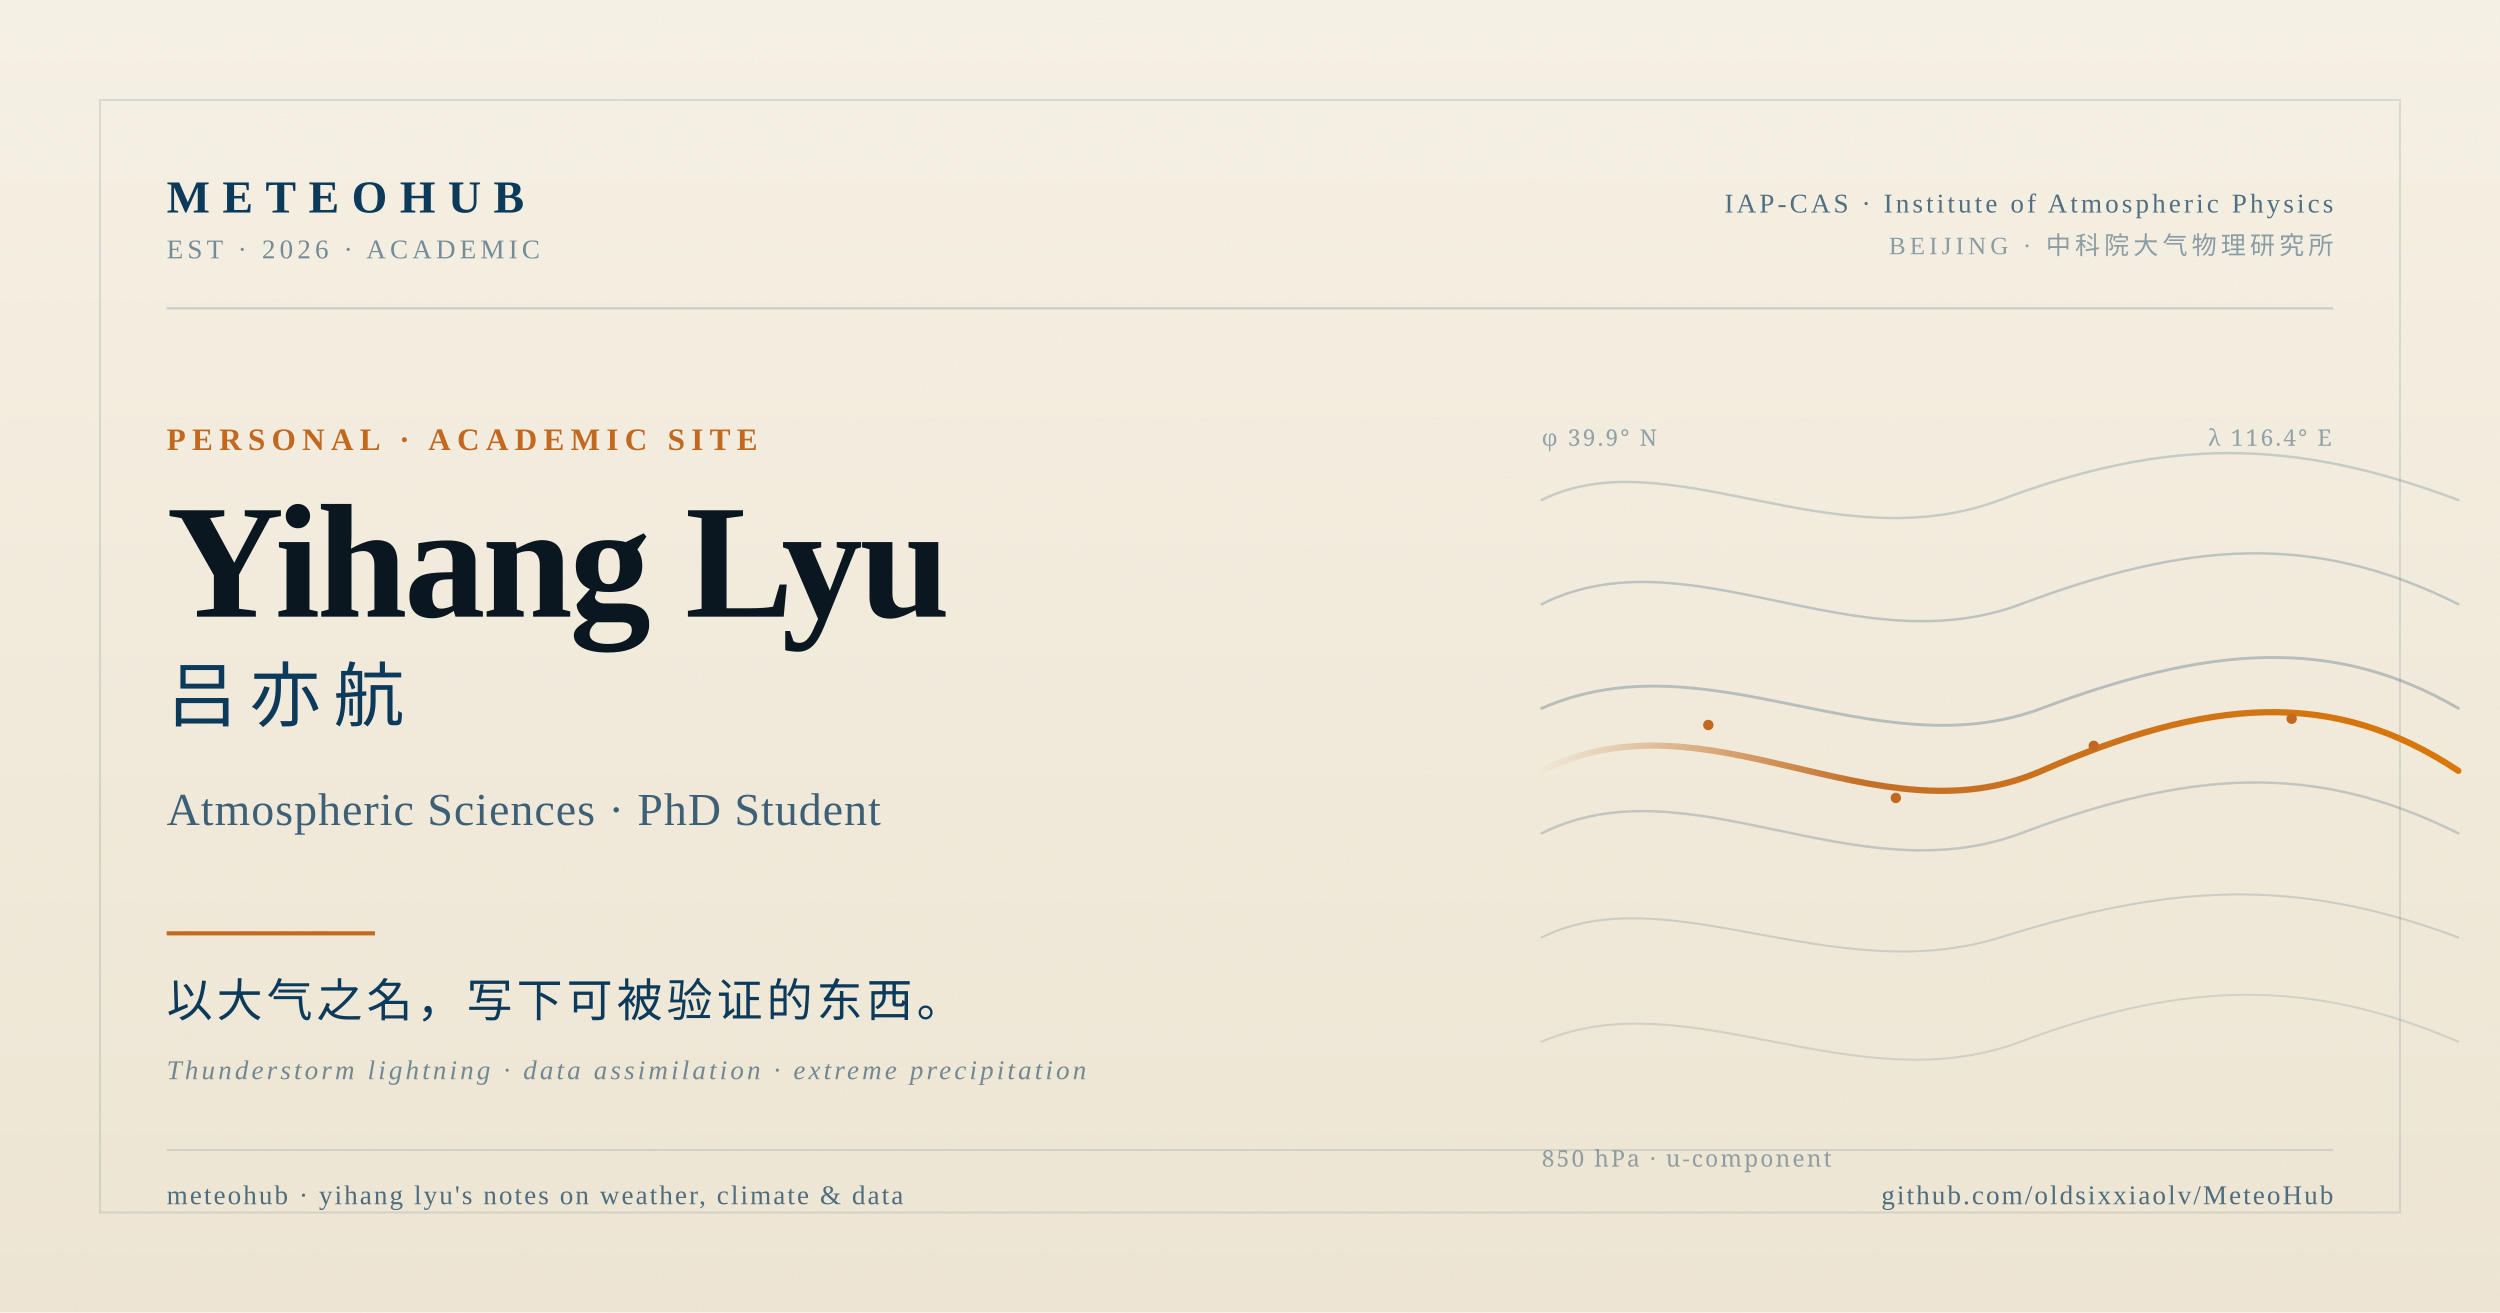
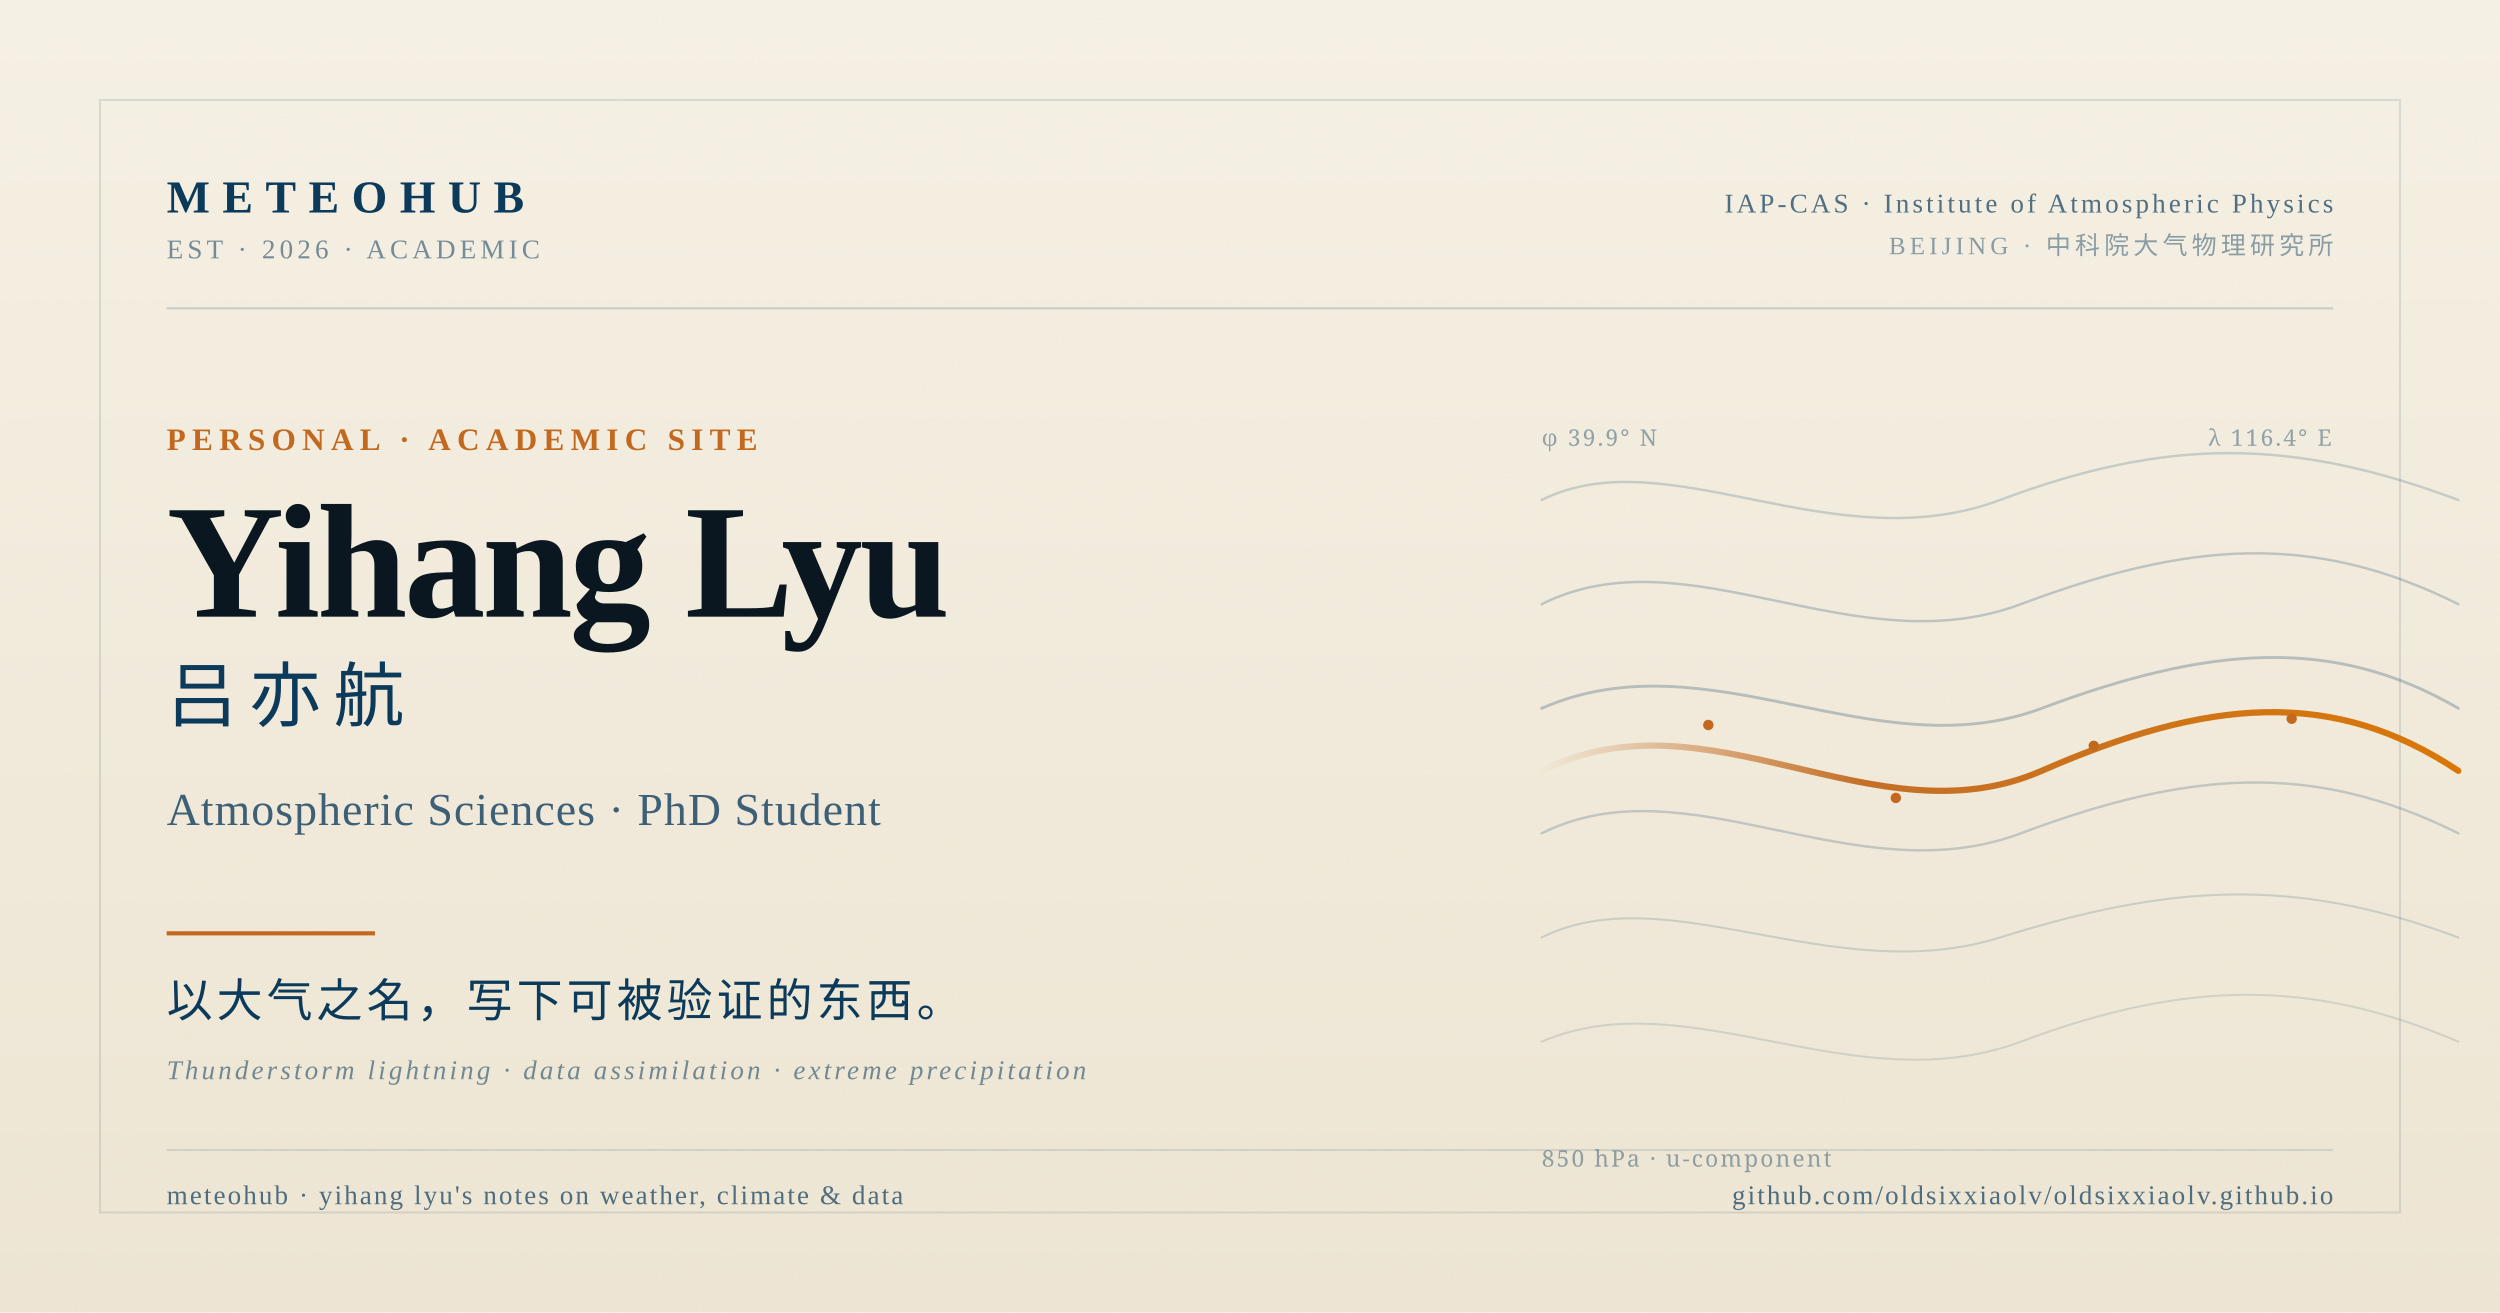
<svg xmlns="http://www.w3.org/2000/svg" viewBox="0 0 1200 630" width="1200" height="630" role="img" aria-label="MeteoHub — Yihang Lyu, Atmospheric Sciences. 以大气之名，写下可被验证的东西。">
  <defs>
    <filter id="paper" x="0" y="0" width="100%" height="100%">
      <feTurbulence type="fractalNoise" baseFrequency="0.85" numOctaves="2" seed="7" stitchTiles="stitch" />
      <feColorMatrix values="0 0 0 0 0.27                              0 0 0 0 0.22                              0 0 0 0 0.16                              0 0 0 0.045 0" />
      <feComposite in2="SourceGraphic" operator="in" />
    </filter>
    <linearGradient id="paperGrad" x1="0" y1="0" x2="0" y2="1">
      <stop offset="0%" stop-color="#f7f2e6" />
      <stop offset="100%" stop-color="#efe7d4" />
    </linearGradient>
    <linearGradient id="accentStream" x1="0" y1="0" x2="1" y2="0">
      <stop offset="0%" stop-color="#c2691f" stop-opacity="0" />
      <stop offset="35%" stop-color="#c2691f" stop-opacity="0.95" />
      <stop offset="100%" stop-color="#d97706" stop-opacity="1" />
    </linearGradient>
    <symbol id="wave" viewBox="0 0 600 60">
      <path d="M0,30 C100,5 200,55 300,30 S500,5 600,30" fill="none" stroke-linecap="round" />
    </symbol>
  </defs>
  <rect width="1200" height="630" fill="url(#paperGrad)" />
  <rect width="1200" height="630" fill="#8a6e44" filter="url(#paper)" opacity="0.6" />
  <rect x="48" y="48" width="1104" height="534" fill="none" stroke="#0b3a5b" stroke-opacity="0.12" stroke-width="1" />
  <g font-family="'Source Serif 4', 'Noto Serif SC', 'Times New Roman', Georgia, serif" fill="#0b3a5b">
    <text x="80" y="102" font-size="22" font-weight="600" letter-spacing="6">METEOHUB</text>
    <text x="80" y="124" font-size="13" fill="#0b3a5b" fill-opacity="0.55" letter-spacing="2">EST · 2026 · ACADEMIC</text>
  </g>
  <g font-family="'Source Serif 4', 'Noto Serif SC', 'Times New Roman', Georgia, serif" fill="#0b3a5b" text-anchor="end">
    <text x="1120" y="102" font-size="13" fill-opacity="0.7" letter-spacing="1.5">IAP-CAS · Institute of Atmospheric Physics</text>
    <text x="1120" y="122" font-size="12" fill-opacity="0.45" letter-spacing="2">BEIJING · 中科院大气物理研究所</text>
  </g>
  <line x1="80" y1="148" x2="1120" y2="148" stroke="#0b3a5b" stroke-opacity="0.18" stroke-width="1" />
  <g font-family="'Source Serif 4', 'Noto Serif SC', 'Times New Roman', Georgia, serif" fill="#0b1720">
    <text x="80" y="216" font-size="15" fill="#c2691f" font-weight="600" letter-spacing="3">PERSONAL · ACADEMIC SITE</text>
    <text x="80" y="296" font-size="78" font-weight="600" letter-spacing="-1.5">Yihang Lyu</text>
    <text x="80" y="346" font-size="34" fill="#0b3a5b" font-weight="400" letter-spacing="6">吕亦航</text>
    <text x="80" y="396" font-size="22" fill="#0b3a5b" fill-opacity="0.78" letter-spacing="0.5">Atmospheric Sciences · PhD Student</text>
    <line x1="80" y1="448" x2="180" y2="448" stroke="#c2691f" stroke-width="2" />
    <text x="80" y="488" font-size="22" fill="#0b3a5b" font-weight="400" letter-spacing="2">以大气之名，写下可被验证的东西。</text>
    <text x="80" y="518" font-size="13" fill="#0b3a5b" fill-opacity="0.55" letter-spacing="1.5" font-style="italic">Thunderstorm lightning · data assimilation · extreme precipitation</text>
  </g>
  <g transform="translate(740, 200)">
    <g stroke="#0b3a5b" fill="none" stroke-linecap="round">
      <path d="M0,40   C60,10  140,70  220,40  S360,10  440,40" stroke-opacity="0.18" stroke-width="1.2" />
      <path d="M0,90   C70,55  150,120 230,90  S370,55  440,90" stroke-opacity="0.22" stroke-width="1.2" />
      <path d="M0,140  C80,105 160,170 240,140 S380,105 440,140" stroke-opacity="0.25" stroke-width="1.4" />
      <path d="M0,200  C70,165 150,230 230,200 S370,165 440,200" stroke-opacity="0.20" stroke-width="1.2" />
      <path d="M0,250  C60,220 140,275 220,250 S360,220 440,250" stroke-opacity="0.16" stroke-width="1" />
      <path d="M0,300  C70,270 150,330 230,300 S370,270 440,300" stroke-opacity="0.13" stroke-width="1" />
    </g>
    <path d="M0,170 C80,130 160,205 240,170 S380,130 440,170" fill="none" stroke="url(#accentStream)" stroke-width="3" stroke-linecap="round" />
    <g fill="#c2691f">
      <circle cx="80" cy="148" r="2.5" />
      <circle cx="170" cy="183" r="2.5" />
      <circle cx="265" cy="158" r="2.5" />
      <circle cx="360" cy="145" r="2.5" />
    </g>
    <g font-family="'Source Serif 4', 'Noto Serif SC', Georgia, serif" fill="#0b3a5b" fill-opacity="0.42" font-size="11" letter-spacing="1">
      <text x="0" y="14">φ 39.9° N</text>
      <text x="320" y="14">λ 116.4° E</text>
      <text x="0" y="360">850 hPa · u-component</text>
    </g>
  </g>
  <line x1="80" y1="552" x2="1120" y2="552" stroke="#0b3a5b" stroke-opacity="0.12" stroke-width="1" />
  <g font-family="'Source Serif 4', 'Noto Serif SC', 'Times New Roman', Georgia, serif" fill="#0b3a5b">
    <text x="80" y="578" font-size="13" fill-opacity="0.7" letter-spacing="1">meteohub · yihang lyu's notes on weather, climate &amp; data</text>
-     <text x="1120" y="578" font-size="13" fill-opacity="0.7" letter-spacing="1" text-anchor="end">github.com/oldsixxiaolv/MeteoHub</text>
+     <text x="1120" y="578" font-size="13" fill-opacity="0.7" letter-spacing="1" text-anchor="end">github.com/oldsixxiaolv/oldsixxiaolv.github.io</text>
  </g>
</svg>
